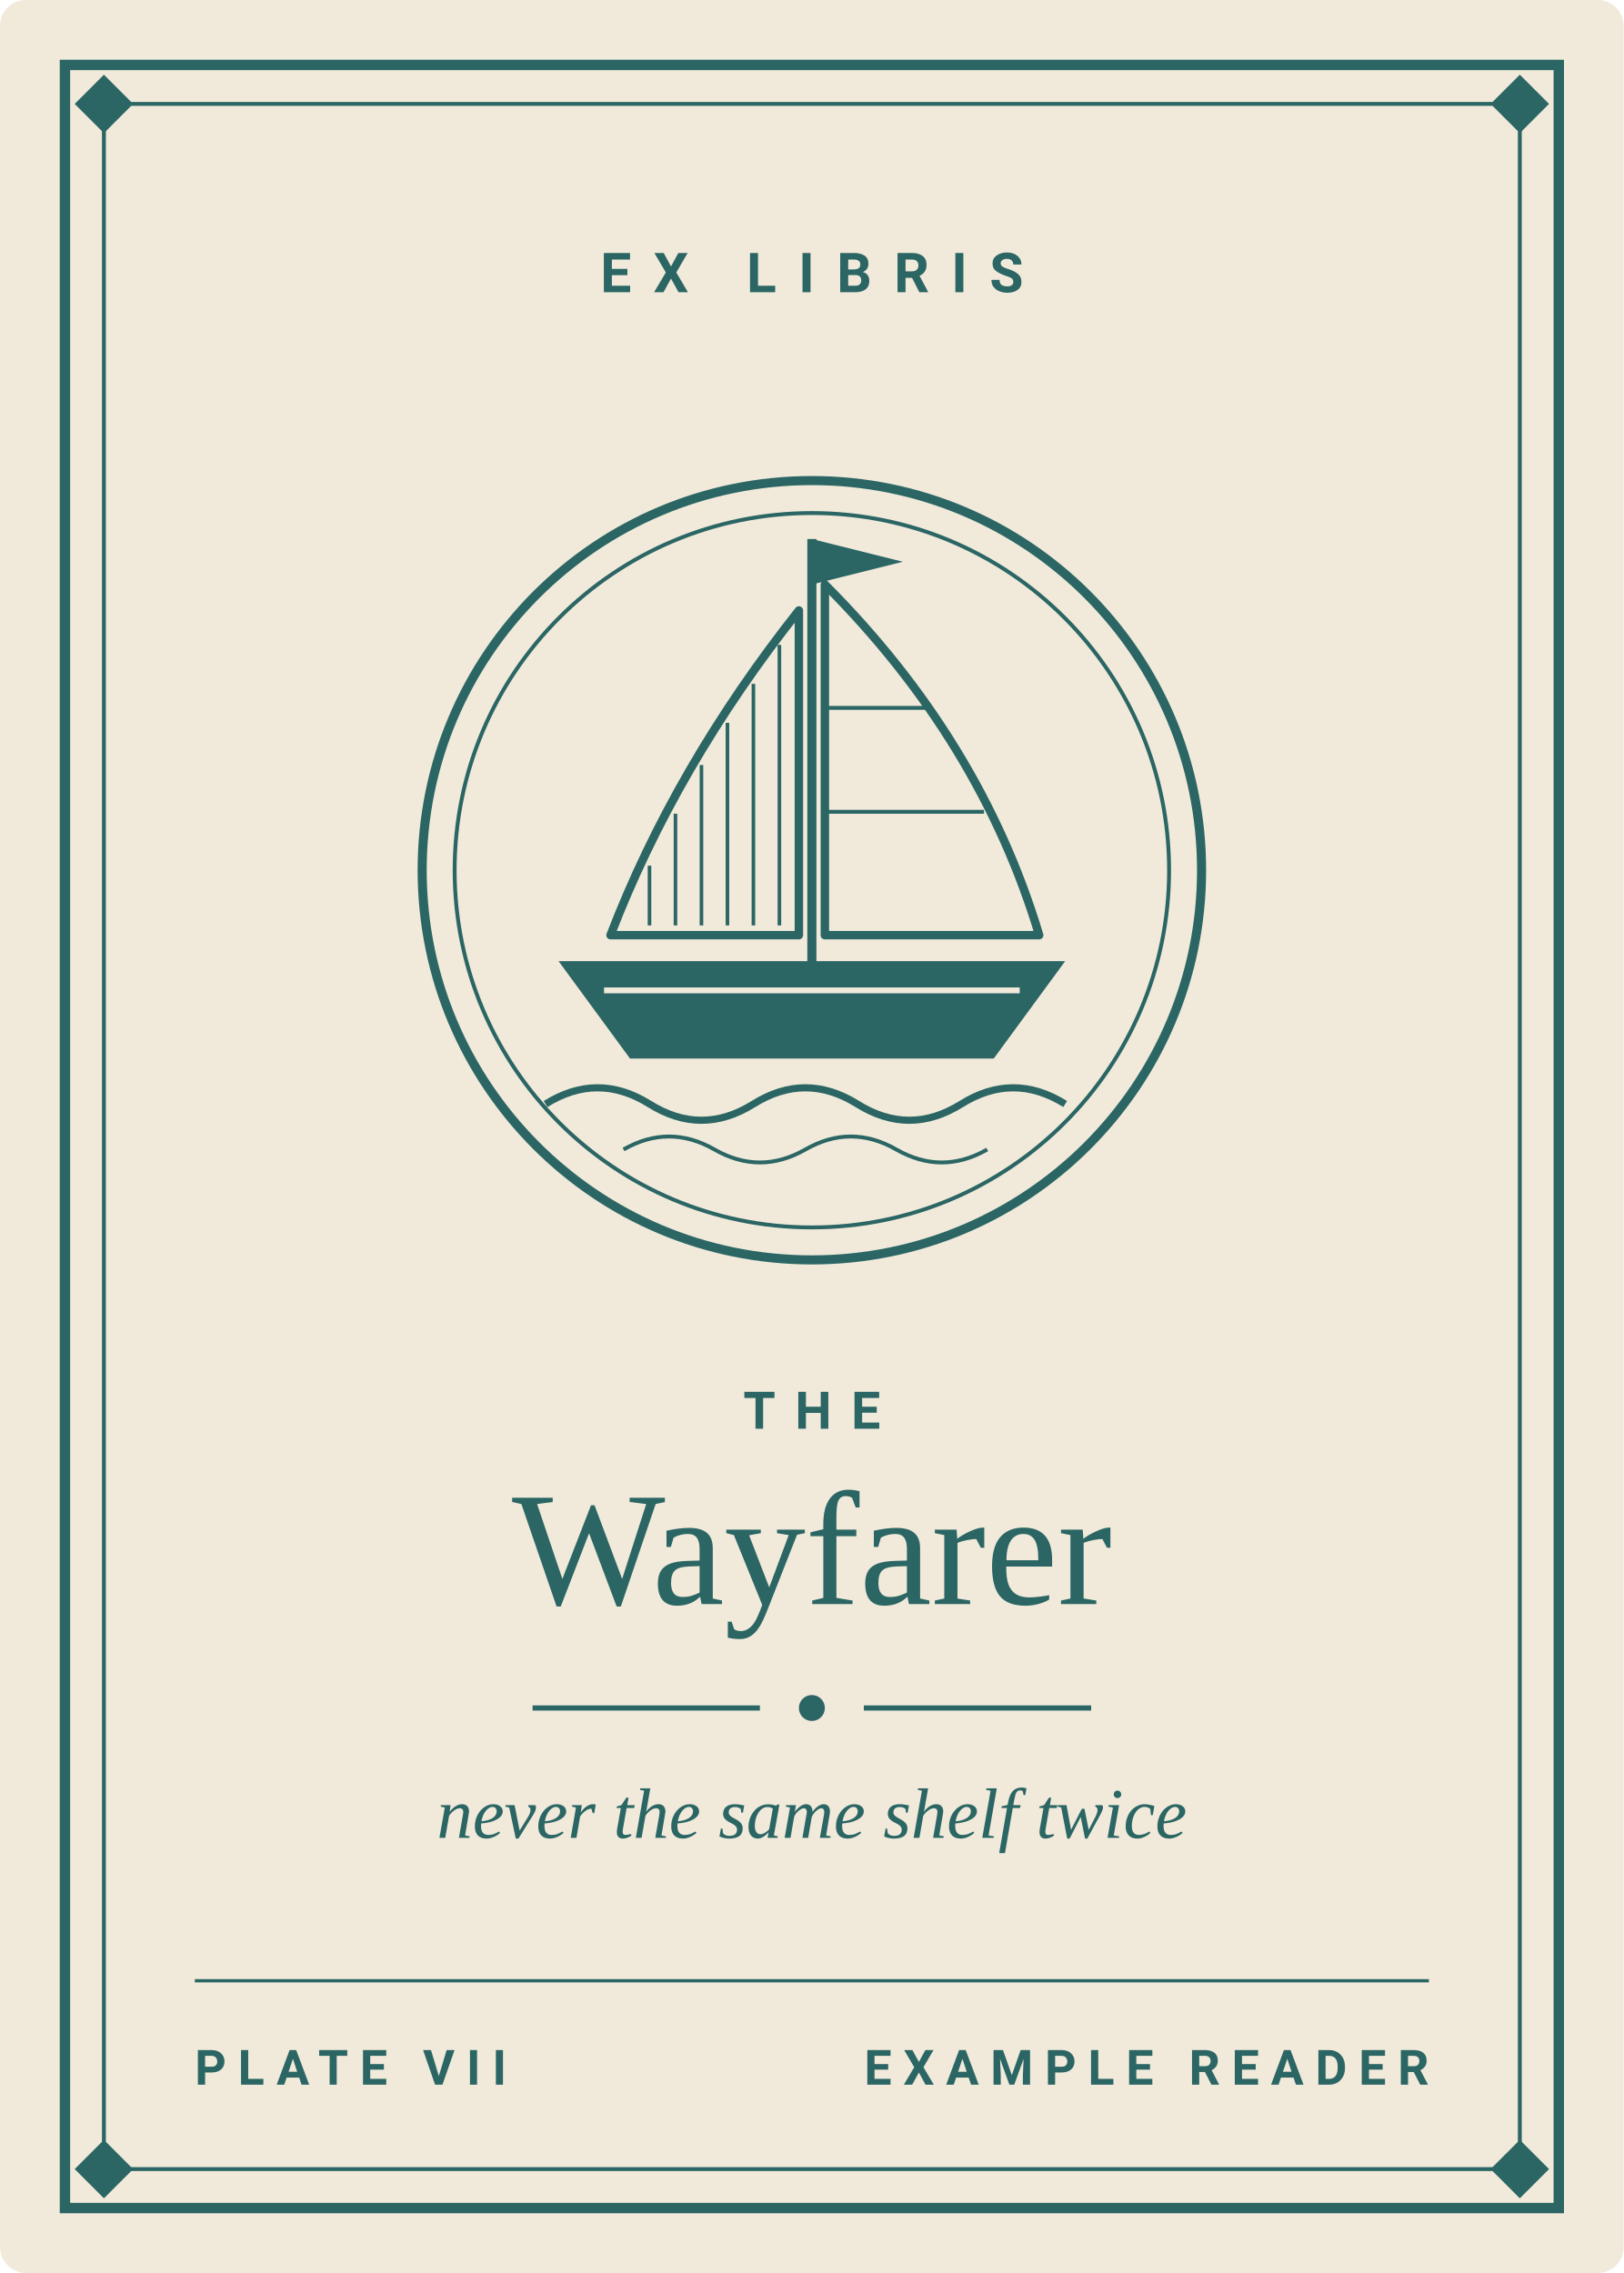
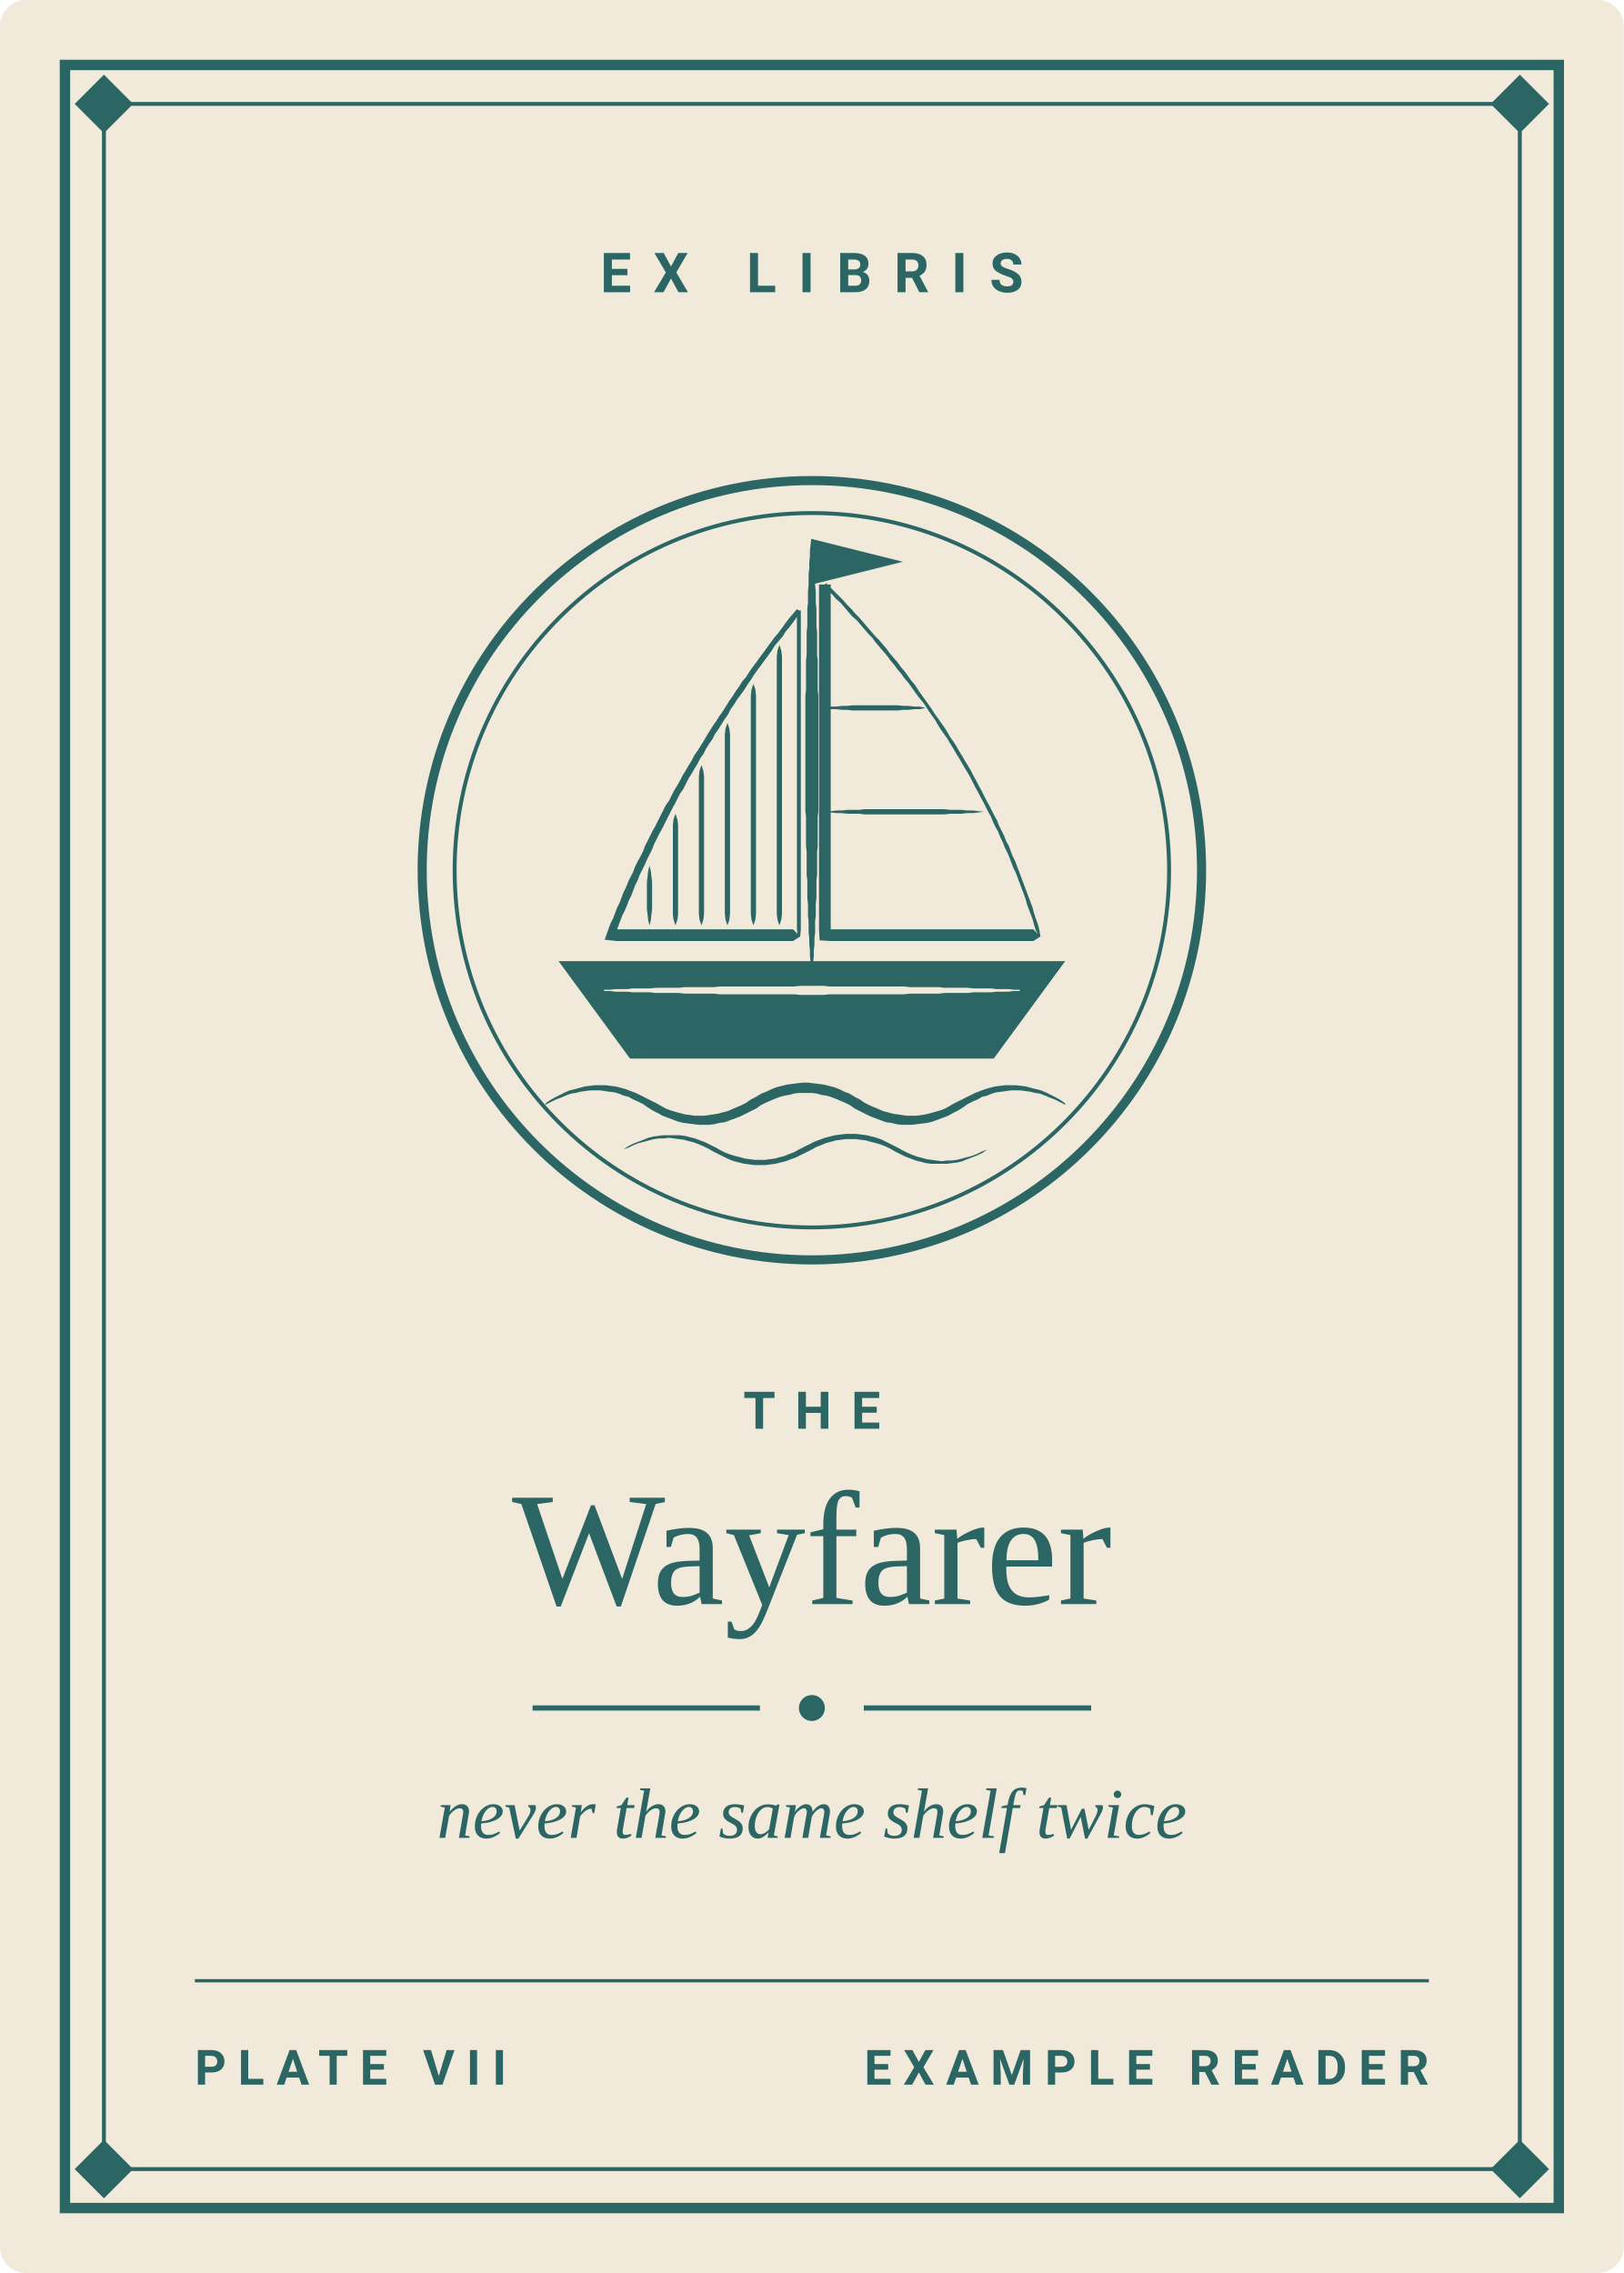
<svg xmlns="http://www.w3.org/2000/svg" class="plate id-way" viewBox="0 0 250 350" width="250" height="350" role="img" aria-label="The Wayfarer reader card">
  <style>.pg,.pgf,.gg{fill:#f1eadb}.pl{stroke:#2b6664;fill:none}.pf,.pt,.gd,.gi{fill:#2b6664}.pgl{fill:#f1eadb;stroke:#2b6664}.pgs,.gr,.gs{stroke:#f1eadb;fill:none}.gk{stroke:#2b6664;fill:none}</style>
  <rect class="pg" width="250" height="350" rx="4" />
  <rect class="pl" x="10" y="10" width="230" height="330" stroke-width="1.6" />
  <rect class="pl" x="16" y="16" width="218" height="318" stroke-width=".6" />
  <path class="pf" d="M16 11.5L20.5 16L16 20.5L11.5 16ZM234 11.5L238.5 16L234 20.5L229.5 16ZM16 329.5L20.5 334L16 338.5L11.5 334ZM234 329.5L238.5 334L234 338.5L229.5 334Z" />
  <text class="pt" x="125" y="45" text-anchor="middle" font-size="8.5" letter-spacing="3.4" font-family="-apple-system, BlinkMacSystemFont, 'Segoe UI', Roboto, sans-serif" font-weight="600">EX LIBRIS</text>
  <circle class="pl" cx="125" cy="134" r="60" stroke-width="1.4" />
  <circle class="pl" cx="125" cy="134" r="55" stroke-width=".6" />
-   <path class="pl" d="M125 83V149" stroke-width="1.4" />
+   <path class="pf" d="M124.9 83L124.8 83.9L124.7 84.8L124.7 85.7L124.6 86.6L124.6 87.5L124.5 88.4L124.5 89.2L124.5 90.1L124.4 91L124.4 91.9L124.4 92.8L124.3 93.7L124.3 94.6L124.3 95.5L124.3 96.4L124.2 97.3L124.2 98.2L124.2 99.1L124.2 99.9L124.2 100.8L124.1 101.7L124.1 102.6L124.1 103.5L124.1 104.4L124.1 105.3L124.1 106.2L124 107.1L124 108L124 108.9L124 109.8L124 110.6L124 111.5L124 112.4L124 113.3L124 114.2L124 115.1L124 116L124 116.9L124 117.8L124 118.7L124 119.6L124 120.5L124 121.4L124 122.2L124 123.1L124 124L124 124.9L124.1 125.8L124.1 126.7L124.1 127.6L124.1 128.5L124.1 129.4L124.1 130.3L124.2 131.2L124.2 132.1L124.2 132.9L124.2 133.8L124.2 134.7L124.3 135.6L124.3 136.5L124.3 137.4L124.3 138.3L124.4 139.2L124.4 140.1L124.4 141L124.5 141.9L124.5 142.8L124.5 143.6L124.6 144.5L124.6 145.4L124.7 146.3L124.7 147.2L124.8 148.1L124.9 149L125.1 149L125.2 148.1L125.3 147.2L125.3 146.3L125.4 145.4L125.4 144.5L125.5 143.6L125.5 142.8L125.5 141.9L125.6 141L125.6 140.1L125.6 139.2L125.7 138.3L125.7 137.4L125.7 136.5L125.7 135.6L125.8 134.7L125.8 133.8L125.8 132.9L125.8 132.1L125.8 131.2L125.9 130.3L125.9 129.4L125.9 128.5L125.9 127.6L125.9 126.7L125.9 125.8L126 124.9L126 124L126 123.1L126 122.2L126 121.4L126 120.5L126 119.6L126 118.7L126 117.8L126 116.9L126 116L126 115.1L126 114.2L126 113.3L126 112.4L126 111.5L126 110.6L126 109.8L126 108.9L126 108L126 107.1L125.9 106.2L125.9 105.3L125.9 104.4L125.9 103.5L125.9 102.6L125.9 101.7L125.8 100.8L125.8 99.9L125.8 99.1L125.8 98.2L125.8 97.3L125.7 96.4L125.7 95.5L125.7 94.6L125.7 93.7L125.6 92.8L125.6 91.9L125.6 91L125.5 90.1L125.5 89.2L125.5 88.4L125.4 87.5L125.4 86.6L125.3 85.7L125.3 84.8L125.2 83.9L125.1 83Z" />
  <path class="pf" d="M125 83L139 86.5L125 90Z" />
-   <path class="pgl" d="M127 90L127 144L160 144Q151 114 127 90Z" stroke-width="1.3" stroke-linejoin="round" />
-   <path class="pl" d="M127 109H142.5M127 125H151.5" stroke-width=".6" />
-   <path class="pgl" d="M123 94L123 144L94 144Q104 118 123 94Z" stroke-width="1.3" stroke-linejoin="round" />
-   <path class="pl" d="M100 133.3V142.5M104 125.3V142.5M108 117.8V142.5M112 111.3V142.5M116 105.3V142.5M120 99.3V142.5" stroke-width=".55" />
+   <path class="pgf" d="M127 90L127 144L160 144Q151 114 127 90Z" />
+   <path class="pf" d="M126.1 90L126.1 90.9L126.1 91.8L126.1 92.7L126.1 93.6L126.1 94.5L126.1 95.4L126.1 96.3L126.1 97.2L126.1 98.1L126.1 99L126.1 99.9L126.1 100.8L126.1 101.7L126.1 102.6L126.1 103.5L126.1 104.4L126.1 105.3L126.1 106.2L126.1 107.1L126.1 108L126.1 108.9L126.1 109.8L126.1 110.7L126.1 111.6L126.1 112.5L126.1 113.4L126.1 114.3L126.1 115.2L126.1 116.1L126.1 117L126.1 117.9L126.1 118.8L126.1 119.7L126.1 120.6L126.1 121.5L126.1 122.4L126.1 123.3L126.1 124.2L126.1 125.1L126.1 126L126.1 126.9L126.1 127.8L126.1 128.7L126.1 129.6L126.1 130.5L126.1 131.4L126.1 132.3L126.1 133.2L126.1 134.1L126.1 135L126.1 135.9L126.1 136.8L126.1 137.7L126.1 138.6L126.1 139.5L126.1 140.4L126.1 141.3L126.1 142.2L126.1 143.1L126.2 144.8L127.9 144.9L128.8 144.9L129.7 144.9L130.6 144.9L131.5 144.9L132.4 144.9L133.2 144.9L134.1 144.9L135 144.9L135.9 144.9L136.8 144.9L137.7 144.9L138.6 144.9L139.5 144.9L140.4 144.9L141.3 144.9L142.2 144.9L143.1 144.9L143.9 144.9L144.8 144.9L145.7 144.9L146.6 144.9L147.5 144.9L148.4 144.9L149.3 144.9L150.2 144.9L151.1 144.9L152 144.9L152.9 144.9L153.8 144.9L154.6 144.9L155.5 144.9L156.4 144.9L157.3 144.9L158.2 144.9L159.1 144.9L160.2 144.2L160 143.1L159.8 142.3L159.5 141.5L159.2 140.6L159 139.8L158.7 139L158.4 138.2L158.1 137.4L157.8 136.6L157.5 135.8L157.2 135L156.9 134.2L156.6 133.4L156.3 132.6L155.9 131.8L155.6 131L155.3 130.2L154.9 129.5L154.6 128.7L154.2 127.9L153.8 127.1L153.5 126.3L153.1 125.6L152.7 124.8L152.3 124L151.9 123.3L151.5 122.5L151.1 121.7L150.7 121L150.3 120.2L149.9 119.5L149.5 118.7L149.1 118L148.6 117.2L148.2 116.5L147.7 115.7L147.3 115L146.8 114.2L146.3 113.5L145.9 112.8L145.4 112L144.9 111.3L144.4 110.6L143.9 109.9L143.4 109.1L142.9 108.4L142.4 107.7L141.9 107L141.4 106.3L140.9 105.5L140.3 104.8L139.8 104.1L139.3 103.4L138.7 102.7L138.2 102L137.6 101.3L137 100.6L136.5 99.9L135.9 99.2L135.3 98.5L134.7 97.9L134.1 97.2L133.5 96.5L132.9 95.8L132.3 95.1L131.7 94.5L131.1 93.8L130.4 93.1L129.8 92.4L129.2 91.8L128.5 91.1L127.9 90.5L127.2 89.8L127 90ZM127 90L126.8 90.2L127.4 90.9L128.1 91.5L128.7 92.2L129.4 92.8L130 93.5L130.6 94.2L131.2 94.9L131.9 95.5L132.5 96.2L133.1 96.9L133.7 97.6L134.3 98.2L134.8 98.9L135.4 99.6L136 100.3L136.6 101L137.1 101.7L137.7 102.4L138.2 103.1L138.8 103.8L139.3 104.5L139.9 105.2L140.4 105.9L140.9 106.6L141.4 107.3L142 108L142.5 108.7L143 109.5L143.5 110.2L144 110.9L144.4 111.6L144.9 112.4L145.4 113.1L145.9 113.8L146.3 114.5L146.8 115.3L147.2 116L147.7 116.8L148.1 117.5L148.5 118.2L149 119L149.4 119.7L149.8 120.5L150.2 121.3L150.6 122L151 122.8L151.4 123.5L151.8 124.3L152.2 125.1L152.6 125.8L152.9 126.6L153.3 127.4L153.7 128.1L154 128.9L154.4 129.7L154.7 130.5L155.1 131.3L155.4 132L155.7 132.8L156 133.6L156.4 134.4L156.7 135.2L157 136L157.3 136.8L157.6 137.6L157.9 138.4L158.1 139.2L158.4 140L158.7 140.8L159 141.6L159.2 142.4L159.5 143.3L159.8 143.8L159.1 143.1L158.2 143.1L157.3 143.1L156.4 143.1L155.5 143.1L154.6 143.1L153.8 143.1L152.9 143.1L152 143.1L151.1 143.1L150.2 143.1L149.3 143.1L148.4 143.1L147.5 143.1L146.6 143.1L145.7 143.1L144.8 143.1L143.9 143.1L143.1 143.1L142.2 143.1L141.3 143.1L140.4 143.1L139.5 143.1L138.6 143.1L137.7 143.1L136.8 143.1L135.9 143.1L135 143.1L134.1 143.1L133.2 143.1L132.4 143.1L131.5 143.1L130.6 143.1L129.7 143.1L128.8 143.1L127.9 143.1L127.8 143.2L127.9 143.1L127.9 142.2L127.9 141.3L127.9 140.4L127.9 139.5L127.9 138.6L127.9 137.7L127.9 136.8L127.9 135.9L127.9 135L127.9 134.1L127.9 133.2L127.9 132.3L127.9 131.4L127.9 130.5L127.9 129.6L127.9 128.7L127.9 127.8L127.9 126.9L127.9 126L127.9 125.1L127.9 124.2L127.9 123.3L127.9 122.4L127.9 121.5L127.9 120.6L127.9 119.7L127.9 118.8L127.9 117.9L127.9 117L127.9 116.1L127.9 115.2L127.9 114.3L127.9 113.4L127.9 112.5L127.9 111.6L127.9 110.7L127.9 109.8L127.9 108.9L127.9 108L127.9 107.1L127.9 106.2L127.9 105.3L127.9 104.4L127.9 103.5L127.9 102.6L127.9 101.7L127.9 100.8L127.9 99.9L127.9 99L127.9 98.1L127.9 97.2L127.9 96.3L127.9 95.4L127.9 94.5L127.9 93.6L127.9 92.7L127.9 91.8L127.9 90.9L127.9 90Z" />
+   <path class="pf" d="M127 109L127.9 109.2L128.7 109.2L129.6 109.3L130.4 109.3L131.3 109.4L132.2 109.4L133 109.4L133.9 109.4L134.8 109.4L135.6 109.4L136.5 109.4L137.3 109.4L138.2 109.4L139.1 109.3L139.9 109.3L140.8 109.2L141.6 109.2L142.5 109L142.5 109L141.6 108.8L140.8 108.8L139.9 108.7L139.1 108.7L138.2 108.6L137.3 108.6L136.5 108.6L135.6 108.6L134.8 108.6L133.9 108.6L133 108.6L132.2 108.6L131.3 108.6L130.4 108.7L129.6 108.7L128.7 108.8L127.9 108.8L127 109ZM127 125L127.9 125.1L128.8 125.2L129.6 125.2L130.5 125.3L131.4 125.3L132.3 125.3L133.1 125.4L134 125.4L134.9 125.4L135.8 125.4L136.6 125.4L137.5 125.4L138.4 125.4L139.3 125.4L140.1 125.4L141 125.4L141.9 125.4L142.8 125.4L143.6 125.4L144.5 125.4L145.4 125.4L146.3 125.3L147.1 125.3L148 125.3L148.9 125.2L149.8 125.2L150.6 125.1L151.5 125L151.5 125L150.6 124.9L149.8 124.8L148.9 124.8L148 124.7L147.1 124.7L146.3 124.7L145.4 124.6L144.5 124.6L143.6 124.6L142.8 124.6L141.9 124.6L141 124.6L140.1 124.6L139.3 124.6L138.4 124.6L137.5 124.6L136.6 124.6L135.8 124.6L134.9 124.6L134 124.6L133.1 124.6L132.3 124.7L131.4 124.7L130.5 124.7L129.6 124.8L128.8 124.8L127.9 124.9L127 125Z" />
+   <path class="pgf" d="M123 94L123 144L94 144Q104 118 123 94Z" />
+   <path class="pf" d="M122.7 94L122.7 94.9L122.7 95.8L122.7 96.7L122.7 97.6L122.7 98.5L122.7 99.4L122.7 100.3L122.7 101.1L122.7 102L122.7 102.9L122.7 103.8L122.7 104.7L122.7 105.6L122.7 106.5L122.7 107.4L122.7 108.3L122.7 109.2L122.7 110.1L122.7 111L122.7 111.9L122.7 112.8L122.7 113.6L122.7 114.5L122.7 115.4L122.7 116.3L122.7 117.2L122.7 118.1L122.7 119L122.7 119.9L122.7 120.8L122.7 121.7L122.7 122.6L122.7 123.5L122.7 124.4L122.7 125.3L122.7 126.1L122.7 127L122.7 127.9L122.7 128.8L122.7 129.7L122.7 130.6L122.7 131.5L122.7 132.4L122.7 133.3L122.7 134.2L122.7 135.1L122.7 136L122.7 136.9L122.7 137.8L122.7 138.6L122.7 139.5L122.7 140.4L122.7 141.3L122.7 142.2L122.7 143.1L122.8 143.8L122.1 143.1L121.2 143.1L120.4 143.1L119.5 143.1L118.6 143.1L117.7 143.1L116.8 143.1L116 143.1L115.1 143.1L114.2 143.1L113.3 143.1L112.5 143.1L111.6 143.1L110.7 143.1L109.8 143.1L108.9 143.1L108.1 143.1L107.2 143.1L106.3 143.1L105.4 143.1L104.5 143.1L103.7 143.1L102.8 143.1L101.9 143.1L101 143.1L100.2 143.1L99.3 143.1L98.4 143.1L97.5 143.1L96.6 143.1L95.8 143.1L94.9 143.1L94.9 143.3L94.9 143.4L95.2 142.6L95.5 141.8L95.8 141L96.2 140.2L96.5 139.5L96.8 138.7L97.2 137.9L97.5 137.1L97.8 136.3L98.2 135.5L98.5 134.7L98.9 133.9L99.3 133.1L99.6 132.4L100 131.6L100.4 130.8L100.7 130L101.1 129.2L101.5 128.4L101.9 127.7L102.3 126.9L102.7 126.1L103.1 125.3L103.5 124.5L103.9 123.8L104.3 123L104.7 122.2L105.2 121.5L105.6 120.7L106 119.9L106.5 119.1L106.9 118.4L107.4 117.6L107.8 116.8L108.3 116.1L108.7 115.3L109.2 114.5L109.7 113.8L110.1 113L110.6 112.3L111.1 111.5L111.6 110.7L112.1 110L112.5 109.2L113 108.5L113.5 107.7L114.1 106.9L114.6 106.2L115.1 105.4L115.6 104.7L116.1 103.9L116.6 103.2L117.2 102.4L117.7 101.7L118.3 100.9L118.8 100.2L119.3 99.4L119.9 98.7L120.5 98L121 97.2L121.6 96.5L122.2 95.7L122.7 95L123.3 94.2L123 94ZM123 94L122.7 93.8L122.1 94.5L121.5 95.2L120.9 96L120.4 96.7L119.8 97.5L119.2 98.2L118.7 98.9L118.1 99.7L117.6 100.4L117 101.2L116.5 101.9L115.9 102.7L115.4 103.4L114.9 104.2L114.3 104.9L113.8 105.7L113.3 106.4L112.8 107.2L112.3 107.9L111.8 108.7L111.3 109.5L110.8 110.2L110.3 111L109.8 111.7L109.3 112.5L108.8 113.3L108.4 114L107.9 114.8L107.4 115.6L106.9 116.3L106.5 117.1L106 117.9L105.6 118.6L105.1 119.4L104.7 120.2L104.3 120.9L103.8 121.7L103.4 122.5L103 123.3L102.5 124L102.1 124.8L101.7 125.6L101.3 126.4L100.9 127.2L100.5 127.9L100.1 128.7L99.7 129.5L99.3 130.3L99 131.1L98.6 131.9L98.2 132.6L97.8 133.4L97.5 134.2L97.1 135L96.7 135.8L96.4 136.6L96 137.4L95.7 138.2L95.4 139L95 139.8L94.7 140.6L94.4 141.4L94 142.2L93.7 143L93.1 144.7L94.9 144.9L95.8 144.9L96.6 144.9L97.5 144.9L98.4 144.9L99.3 144.9L100.2 144.9L101 144.9L101.9 144.9L102.8 144.9L103.7 144.9L104.5 144.9L105.4 144.9L106.3 144.9L107.2 144.9L108.1 144.9L108.9 144.9L109.8 144.9L110.7 144.9L111.6 144.9L112.5 144.9L113.3 144.9L114.2 144.9L115.1 144.9L116 144.9L116.8 144.9L117.7 144.9L118.6 144.9L119.5 144.9L120.4 144.9L121.2 144.9L122.1 144.9L123.2 144.2L123.3 143.1L123.3 142.2L123.3 141.3L123.3 140.4L123.3 139.5L123.3 138.6L123.3 137.8L123.3 136.9L123.3 136L123.3 135.1L123.3 134.2L123.3 133.3L123.3 132.4L123.3 131.5L123.3 130.6L123.3 129.7L123.3 128.8L123.3 127.9L123.3 127L123.3 126.1L123.3 125.3L123.3 124.4L123.3 123.5L123.3 122.6L123.3 121.7L123.3 120.8L123.3 119.9L123.3 119L123.3 118.1L123.3 117.2L123.3 116.3L123.3 115.4L123.3 114.5L123.3 113.6L123.3 112.8L123.3 111.9L123.3 111L123.3 110.1L123.3 109.2L123.3 108.3L123.3 107.4L123.3 106.5L123.3 105.6L123.3 104.7L123.3 103.8L123.3 102.9L123.3 102L123.3 101.1L123.3 100.3L123.3 99.4L123.3 98.5L123.3 97.6L123.3 96.7L123.3 95.8L123.3 94.9L123.3 94Z" />
+   <path class="pf" d="M100 133.3L99.8 134.1L99.7 135L99.6 135.8L99.6 136.6L99.6 137.5L99.6 138.3L99.6 139.2L99.6 140L99.7 140.8L99.8 141.7L100 142.5L100 142.5L100.2 141.7L100.3 140.8L100.4 140L100.4 139.2L100.4 138.3L100.4 137.5L100.4 136.6L100.4 135.8L100.3 135L100.2 134.1L100 133.3ZM104 125.3L103.7 126.2L103.6 127L103.6 127.9L103.6 128.7L103.6 129.6L103.6 130.5L103.6 131.3L103.6 132.2L103.6 133L103.6 133.9L103.6 134.8L103.6 135.6L103.6 136.5L103.6 137.3L103.6 138.2L103.6 139.1L103.6 139.9L103.6 140.8L103.7 141.6L104 142.5L104 142.5L104.3 141.6L104.4 140.8L104.4 139.9L104.4 139.1L104.4 138.2L104.4 137.3L104.4 136.5L104.4 135.6L104.4 134.8L104.4 133.9L104.4 133L104.4 132.2L104.4 131.3L104.4 130.5L104.4 129.6L104.4 128.7L104.4 127.9L104.4 127L104.3 126.2L104 125.3ZM108 117.8L107.7 118.7L107.6 119.6L107.6 120.4L107.6 121.3L107.6 122.2L107.6 123.1L107.6 124L107.6 124.9L107.6 125.7L107.6 126.6L107.6 127.5L107.6 128.4L107.6 129.3L107.6 130.2L107.6 131L107.6 131.9L107.6 132.8L107.6 133.7L107.6 134.6L107.6 135.4L107.6 136.3L107.6 137.2L107.6 138.1L107.6 139L107.6 139.9L107.6 140.7L107.7 141.6L108 142.5L108 142.5L108.3 141.6L108.4 140.7L108.4 139.9L108.4 139L108.4 138.1L108.4 137.2L108.4 136.3L108.4 135.4L108.4 134.6L108.4 133.7L108.4 132.8L108.4 131.9L108.4 131L108.4 130.2L108.4 129.3L108.4 128.4L108.4 127.5L108.4 126.6L108.4 125.7L108.4 124.9L108.4 124L108.4 123.1L108.4 122.2L108.4 121.3L108.4 120.4L108.4 119.6L108.3 118.7L108 117.8ZM112 111.3L111.7 112.2L111.6 113.1L111.6 114L111.6 114.9L111.6 115.8L111.6 116.6L111.6 117.5L111.6 118.4L111.6 119.3L111.6 120.2L111.6 121.1L111.6 122L111.6 122.9L111.6 123.8L111.6 124.7L111.6 125.6L111.6 126.5L111.6 127.3L111.6 128.2L111.6 129.1L111.6 130L111.6 130.9L111.6 131.8L111.6 132.7L111.6 133.6L111.6 134.5L111.6 135.4L111.6 136.3L111.6 137.2L111.6 138L111.6 138.9L111.6 139.8L111.6 140.7L111.7 141.6L112 142.5L112 142.5L112.3 141.6L112.4 140.7L112.4 139.8L112.4 138.9L112.4 138L112.4 137.2L112.4 136.3L112.4 135.4L112.4 134.5L112.4 133.6L112.4 132.7L112.4 131.8L112.4 130.9L112.4 130L112.4 129.1L112.4 128.2L112.4 127.3L112.4 126.5L112.4 125.6L112.4 124.7L112.4 123.8L112.4 122.9L112.4 122L112.4 121.1L112.4 120.2L112.4 119.3L112.4 118.4L112.4 117.5L112.4 116.6L112.4 115.8L112.4 114.9L112.4 114L112.4 113.1L112.3 112.2L112 111.3ZM116 105.3L115.7 106.2L115.6 107.1L115.6 108L115.6 108.8L115.6 109.7L115.6 110.6L115.6 111.5L115.6 112.4L115.6 113.3L115.6 114.2L115.6 115L115.6 115.9L115.6 116.8L115.6 117.7L115.6 118.6L115.6 119.5L115.6 120.4L115.6 121.2L115.6 122.1L115.6 123L115.6 123.9L115.6 124.8L115.6 125.7L115.6 126.6L115.6 127.4L115.6 128.3L115.6 129.2L115.6 130.1L115.6 131L115.6 131.9L115.6 132.8L115.6 133.6L115.6 134.5L115.6 135.4L115.6 136.3L115.6 137.2L115.6 138.1L115.6 139L115.6 139.8L115.6 140.7L115.7 141.6L116 142.5L116 142.5L116.3 141.6L116.4 140.7L116.4 139.8L116.4 139L116.4 138.1L116.4 137.2L116.4 136.3L116.4 135.4L116.4 134.5L116.4 133.6L116.4 132.8L116.4 131.9L116.4 131L116.4 130.1L116.4 129.2L116.4 128.3L116.4 127.4L116.4 126.6L116.4 125.7L116.4 124.8L116.4 123.9L116.4 123L116.4 122.1L116.4 121.2L116.4 120.4L116.4 119.5L116.4 118.6L116.4 117.7L116.4 116.8L116.4 115.9L116.4 115L116.4 114.2L116.4 113.3L116.4 112.4L116.4 111.5L116.4 110.6L116.4 109.7L116.4 108.8L116.4 108L116.4 107.1L116.3 106.2L116 105.3ZM120 99.3L119.7 100.2L119.6 101.1L119.6 102L119.6 102.9L119.6 103.8L119.6 104.7L119.6 105.6L119.6 106.5L119.6 107.4L119.6 108.3L119.6 109.2L119.6 110.1L119.6 111L119.6 111.9L119.6 112.8L119.6 113.7L119.6 114.6L119.6 115.5L119.6 116.4L119.6 117.3L119.6 118.2L119.6 119.1L119.6 120L119.6 120.9L119.6 121.8L119.6 122.7L119.6 123.6L119.6 124.5L119.6 125.4L119.6 126.3L119.6 127.2L119.6 128.1L119.6 129L119.6 129.9L119.6 130.8L119.6 131.7L119.6 132.6L119.6 133.5L119.6 134.4L119.6 135.3L119.6 136.2L119.6 137.1L119.6 138L119.6 138.9L119.6 139.8L119.6 140.7L119.7 141.6L120 142.5L120 142.5L120.3 141.6L120.4 140.7L120.4 139.8L120.4 138.9L120.4 138L120.4 137.1L120.4 136.2L120.4 135.3L120.4 134.4L120.4 133.5L120.4 132.6L120.4 131.7L120.4 130.8L120.4 129.9L120.4 129L120.4 128.1L120.4 127.2L120.4 126.3L120.4 125.4L120.4 124.5L120.4 123.6L120.4 122.7L120.4 121.8L120.4 120.9L120.4 120L120.4 119.1L120.4 118.2L120.4 117.3L120.4 116.4L120.4 115.5L120.4 114.6L120.4 113.7L120.4 112.8L120.4 111.9L120.4 111L120.4 110.1L120.4 109.2L120.4 108.3L120.4 107.4L120.4 106.5L120.4 105.6L120.4 104.7L120.4 103.8L120.4 102.9L120.4 102L120.4 101.1L120.3 100.2L120 99.3Z" />
  <path class="pf" d="M86 148H164L153 163H97Z" />
-   <path class="pgs" d="M93 152.5H157" stroke-width=".9" />
-   <path class="pl" d="M84 170q8-5 16 0t16 0t16 0t16 0t16 0" stroke-width="1.1" />
-   <path class="pl" d="M96 177q7-4 14 0t14 0t14 0t14 0" stroke-width=".6" />
+   <path class="pgf" d="M93 152.6L93.9 152.6L94.8 152.7L95.7 152.7L96.6 152.7L97.4 152.8L98.3 152.8L99.2 152.8L100.1 152.8L101 152.9L101.9 152.9L102.8 152.9L103.7 152.9L104.6 152.9L105.4 153L106.3 153L107.2 153L108.1 153L109 153L109.9 153L110.8 153.1L111.7 153.1L112.6 153.1L113.4 153.1L114.3 153.1L115.2 153.1L116.1 153.1L117 153.1L117.9 153.1L118.8 153.1L119.7 153.1L120.6 153.1L121.4 153.1L122.3 153.1L123.2 153.2L124.1 153.2L125 153.2L125.9 153.2L126.8 153.2L127.7 153.1L128.6 153.1L129.4 153.1L130.3 153.1L131.2 153.1L132.1 153.1L133 153.1L133.9 153.1L134.8 153.1L135.7 153.1L136.6 153.1L137.4 153.1L138.3 153.1L139.2 153.1L140.1 153L141 153L141.9 153L142.8 153L143.7 153L144.6 153L145.4 152.9L146.3 152.9L147.2 152.9L148.1 152.9L149 152.9L149.9 152.8L150.8 152.8L151.7 152.8L152.6 152.8L153.4 152.7L154.3 152.7L155.2 152.7L156.1 152.6L157 152.6L157 152.4L156.1 152.4L155.2 152.3L154.3 152.3L153.4 152.3L152.6 152.2L151.7 152.2L150.8 152.2L149.9 152.2L149 152.1L148.1 152.1L147.2 152.1L146.3 152.1L145.4 152.1L144.6 152L143.7 152L142.8 152L141.9 152L141 152L140.1 152L139.2 151.9L138.3 151.9L137.4 151.9L136.6 151.9L135.7 151.9L134.8 151.9L133.9 151.9L133 151.9L132.1 151.9L131.2 151.9L130.3 151.9L129.4 151.9L128.6 151.9L127.7 151.9L126.8 151.8L125.9 151.8L125 151.8L124.1 151.8L123.2 151.8L122.3 151.9L121.4 151.9L120.6 151.9L119.7 151.9L118.8 151.9L117.9 151.9L117 151.9L116.1 151.9L115.2 151.9L114.3 151.9L113.4 151.9L112.6 151.9L111.7 151.9L110.8 151.9L109.9 152L109 152L108.1 152L107.2 152L106.3 152L105.4 152L104.6 152.1L103.7 152.1L102.8 152.1L101.9 152.1L101 152.1L100.1 152.2L99.2 152.2L98.3 152.2L97.4 152.2L96.6 152.3L95.7 152.3L94.8 152.3L93.9 152.4L93 152.4Z" />
+   <path class="pf" d="M84 170.1L84.8 169.7L85.6 169.3L86.4 169L87.1 168.7L87.9 168.4L88.6 168.3L89.4 168.1L90.1 168L90.9 167.9L91.6 167.9L92.4 167.9L93.1 168L93.8 168.1L94.6 168.2L95.3 168.4L96 168.7L96.8 168.9L97.5 169.3L98.2 169.6L99 170L99.7 170.5L100.5 171L101.3 171.4L102 171.8L102.8 172.1L103.6 172.4L104.4 172.7L105.2 172.9L106 173L106.8 173.1L107.6 173.2L108.4 173.2L109.2 173.2L110 173.1L110.8 172.9L111.6 172.8L112.4 172.5L113.2 172.2L114 171.9L114.8 171.5L115.6 171.1L116.4 170.7L117.1 170.2L117.9 169.8L118.6 169.5L119.3 169.2L120.1 168.9L120.8 168.7L121.5 168.6L122.2 168.4L122.9 168.3L123.6 168.3L124.4 168.3L125.1 168.3L125.8 168.4L126.5 168.6L127.2 168.7L127.9 168.9L128.7 169.2L129.4 169.5L130.1 169.8L130.9 170.2L131.6 170.7L132.4 171.1L133.2 171.5L134 171.9L134.8 172.2L135.6 172.5L136.4 172.8L137.2 172.9L138 173.1L138.8 173.2L139.6 173.2L140.4 173.2L141.2 173.1L142 173L142.8 172.9L143.6 172.7L144.4 172.4L145.2 172.1L146 171.8L146.7 171.4L147.5 171L148.3 170.5L149 170L149.8 169.6L150.5 169.3L151.2 168.9L152 168.7L152.7 168.4L153.4 168.2L154.2 168.1L154.9 168L155.6 167.9L156.4 167.9L157.1 167.9L157.9 168L158.6 168.1L159.4 168.3L160.1 168.4L160.9 168.7L161.6 169L162.4 169.3L163.2 169.7L164 170.1L164 169.9L163.3 169.4L162.6 169L161.8 168.6L161 168.2L160.3 167.9L159.5 167.7L158.7 167.5L158 167.3L157.2 167.2L156.4 167.1L155.6 167.1L154.8 167.1L154 167.2L153.2 167.3L152.4 167.5L151.7 167.7L150.9 168L150.1 168.3L149.3 168.7L148.5 169.1L147.7 169.5L146.9 169.9L146.2 170.3L145.5 170.7L144.7 171L144 171.2L143.3 171.4L142.5 171.6L141.8 171.7L141.1 171.8L140.4 171.8L139.6 171.8L138.9 171.7L138.2 171.6L137.5 171.5L136.8 171.3L136 171.1L135.3 170.8L134.6 170.5L133.9 170.2L133.1 169.8L132.4 169.3L131.6 168.9L130.8 168.4L130 168.1L129.2 167.7L128.4 167.4L127.6 167.2L126.8 167L126 166.9L125.2 166.8L124.4 166.7L123.6 166.7L122.8 166.8L122 166.9L121.2 167L120.4 167.2L119.6 167.4L118.8 167.7L118 168.1L117.2 168.4L116.4 168.9L115.6 169.3L114.9 169.8L114.1 170.2L113.4 170.5L112.7 170.8L112 171.1L111.2 171.3L110.5 171.5L109.8 171.6L109.1 171.7L108.4 171.8L107.6 171.8L106.9 171.8L106.2 171.7L105.5 171.6L104.7 171.4L104 171.2L103.3 171L102.5 170.7L101.8 170.3L101.1 169.9L100.3 169.5L99.5 169.1L98.7 168.7L97.9 168.3L97.1 168L96.3 167.7L95.6 167.5L94.8 167.3L94 167.2L93.2 167.1L92.4 167.1L91.6 167.1L90.8 167.2L90 167.3L89.3 167.5L88.5 167.7L87.7 167.9L87 168.2L86.2 168.6L85.4 169L84.7 169.4L84 169.9Z" />
+   <path class="pf" d="M96 177L96.8 176.7L97.6 176.3L98.4 176L99.2 175.8L99.9 175.6L100.7 175.4L101.5 175.3L102.2 175.3L103 175.2L103.8 175.3L104.5 175.4L105.3 175.5L106 175.7L106.8 175.9L107.6 176.2L108.3 176.5L109.1 176.9L109.8 177.3L110.6 177.7L111.4 178.1L112.2 178.5L113 178.8L113.8 179L114.6 179.2L115.4 179.3L116.2 179.4L117 179.4L117.8 179.4L118.6 179.3L119.4 179.2L120.2 179L121 178.8L121.8 178.5L122.6 178.2L123.4 177.8L124.2 177.4L125 177L125.7 176.6L126.5 176.3L127.2 176L128 175.8L128.7 175.6L129.5 175.5L130.2 175.4L131 175.4L131.8 175.4L132.5 175.5L133.3 175.6L134 175.8L134.8 176L135.5 176.2L136.3 176.5L137.1 176.9L137.8 177.3L138.6 177.7L139.4 178.1L140.2 178.4L141 178.7L141.8 178.9L142.6 179.1L143.4 179.2L144.2 179.2L145 179.2L145.8 179.2L146.6 179.1L147.4 179L148.2 178.8L148.9 178.5L149.7 178.2L150.5 177.9L151.3 177.5L152 177L152 177L151.2 177.3L150.4 177.7L149.6 178L148.8 178.2L148.1 178.4L147.3 178.6L146.5 178.7L145.8 178.7L145 178.8L144.2 178.7L143.5 178.6L142.7 178.5L142 178.3L141.2 178.1L140.4 177.8L139.7 177.5L138.9 177.1L138.2 176.7L137.4 176.3L136.6 175.9L135.8 175.5L135 175.2L134.2 175L133.4 174.8L132.6 174.7L131.8 174.6L131 174.6L130.2 174.6L129.4 174.7L128.6 174.8L127.8 175L127 175.2L126.2 175.5L125.4 175.8L124.6 176.2L123.8 176.6L123 177L122.3 177.4L121.5 177.7L120.8 178L120 178.2L119.3 178.4L118.5 178.5L117.8 178.6L117 178.6L116.2 178.6L115.5 178.5L114.7 178.4L114 178.2L113.2 178L112.5 177.8L111.7 177.5L110.9 177.1L110.2 176.7L109.4 176.3L108.6 175.9L107.8 175.6L107 175.3L106.2 175.1L105.4 174.9L104.6 174.8L103.8 174.8L103 174.8L102.2 174.8L101.4 174.9L100.6 175L99.8 175.2L99.1 175.5L98.3 175.8L97.5 176.1L96.7 176.5L96 177Z" />
  <text class="pt" x="125" y="220" text-anchor="middle" font-size="8" letter-spacing="3" font-family="-apple-system, BlinkMacSystemFont, 'Segoe UI', Roboto, sans-serif" font-weight="600">THE</text>
  <text class="pt" x="125" y="247" text-anchor="middle" font-size="25" font-family="'Playfair Display', Georgia, 'Times New Roman', serif">Wayfarer</text>
  <path class="pl" d="M82 263H117M133 263H168" stroke-width=".8" />
  <circle class="pf" cx="125" cy="263" r="2" />
  <text class="pt" x="125" y="283" text-anchor="middle" font-size="11" font-style="italic" font-family="'Playfair Display', Georgia, 'Times New Roman', serif">never the same shelf twice</text>
  <path class="pl" d="M30 305H220" stroke-width=".5" />
  <text class="pt" x="30" y="321" font-size="7.5" letter-spacing="1.8" font-family="-apple-system, BlinkMacSystemFont, 'Segoe UI', Roboto, sans-serif" font-weight="600">PLATE VII</text>
  <text class="pt" x="220" y="321" text-anchor="end" font-size="7.5" letter-spacing="1.8" font-family="-apple-system, BlinkMacSystemFont, 'Segoe UI', Roboto, sans-serif" font-weight="600">EXAMPLE READER</text>
</svg>
